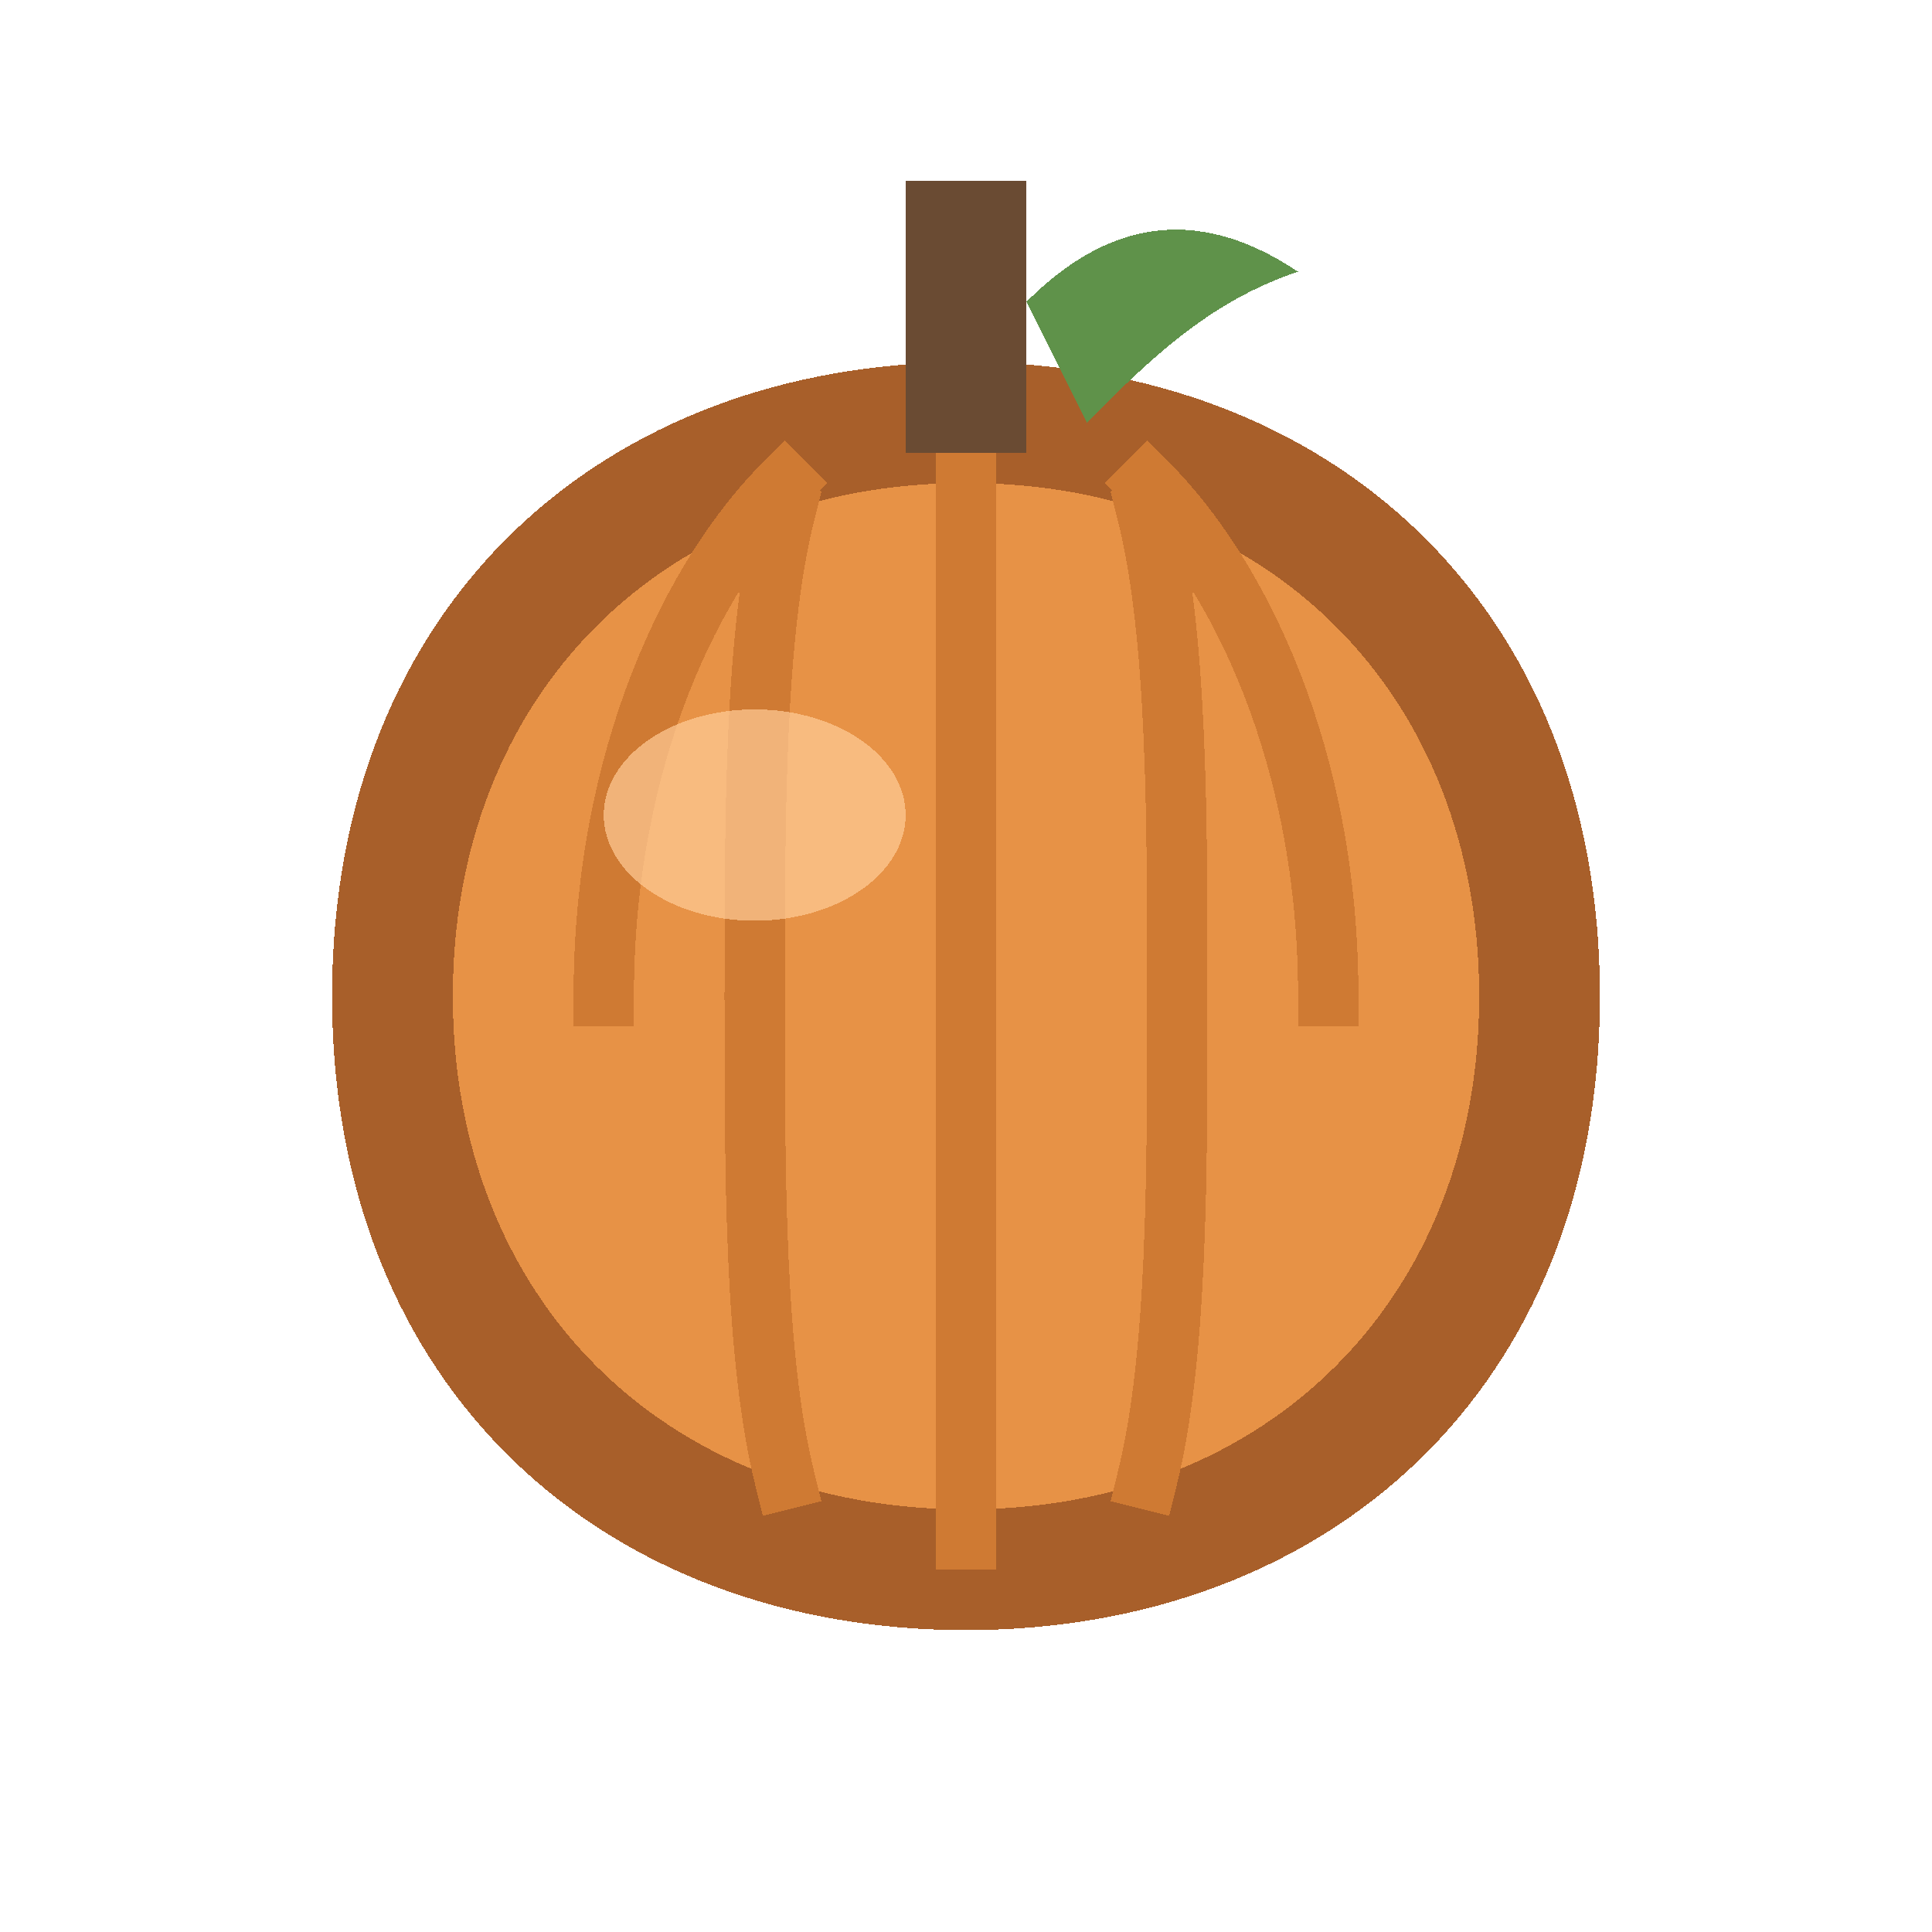
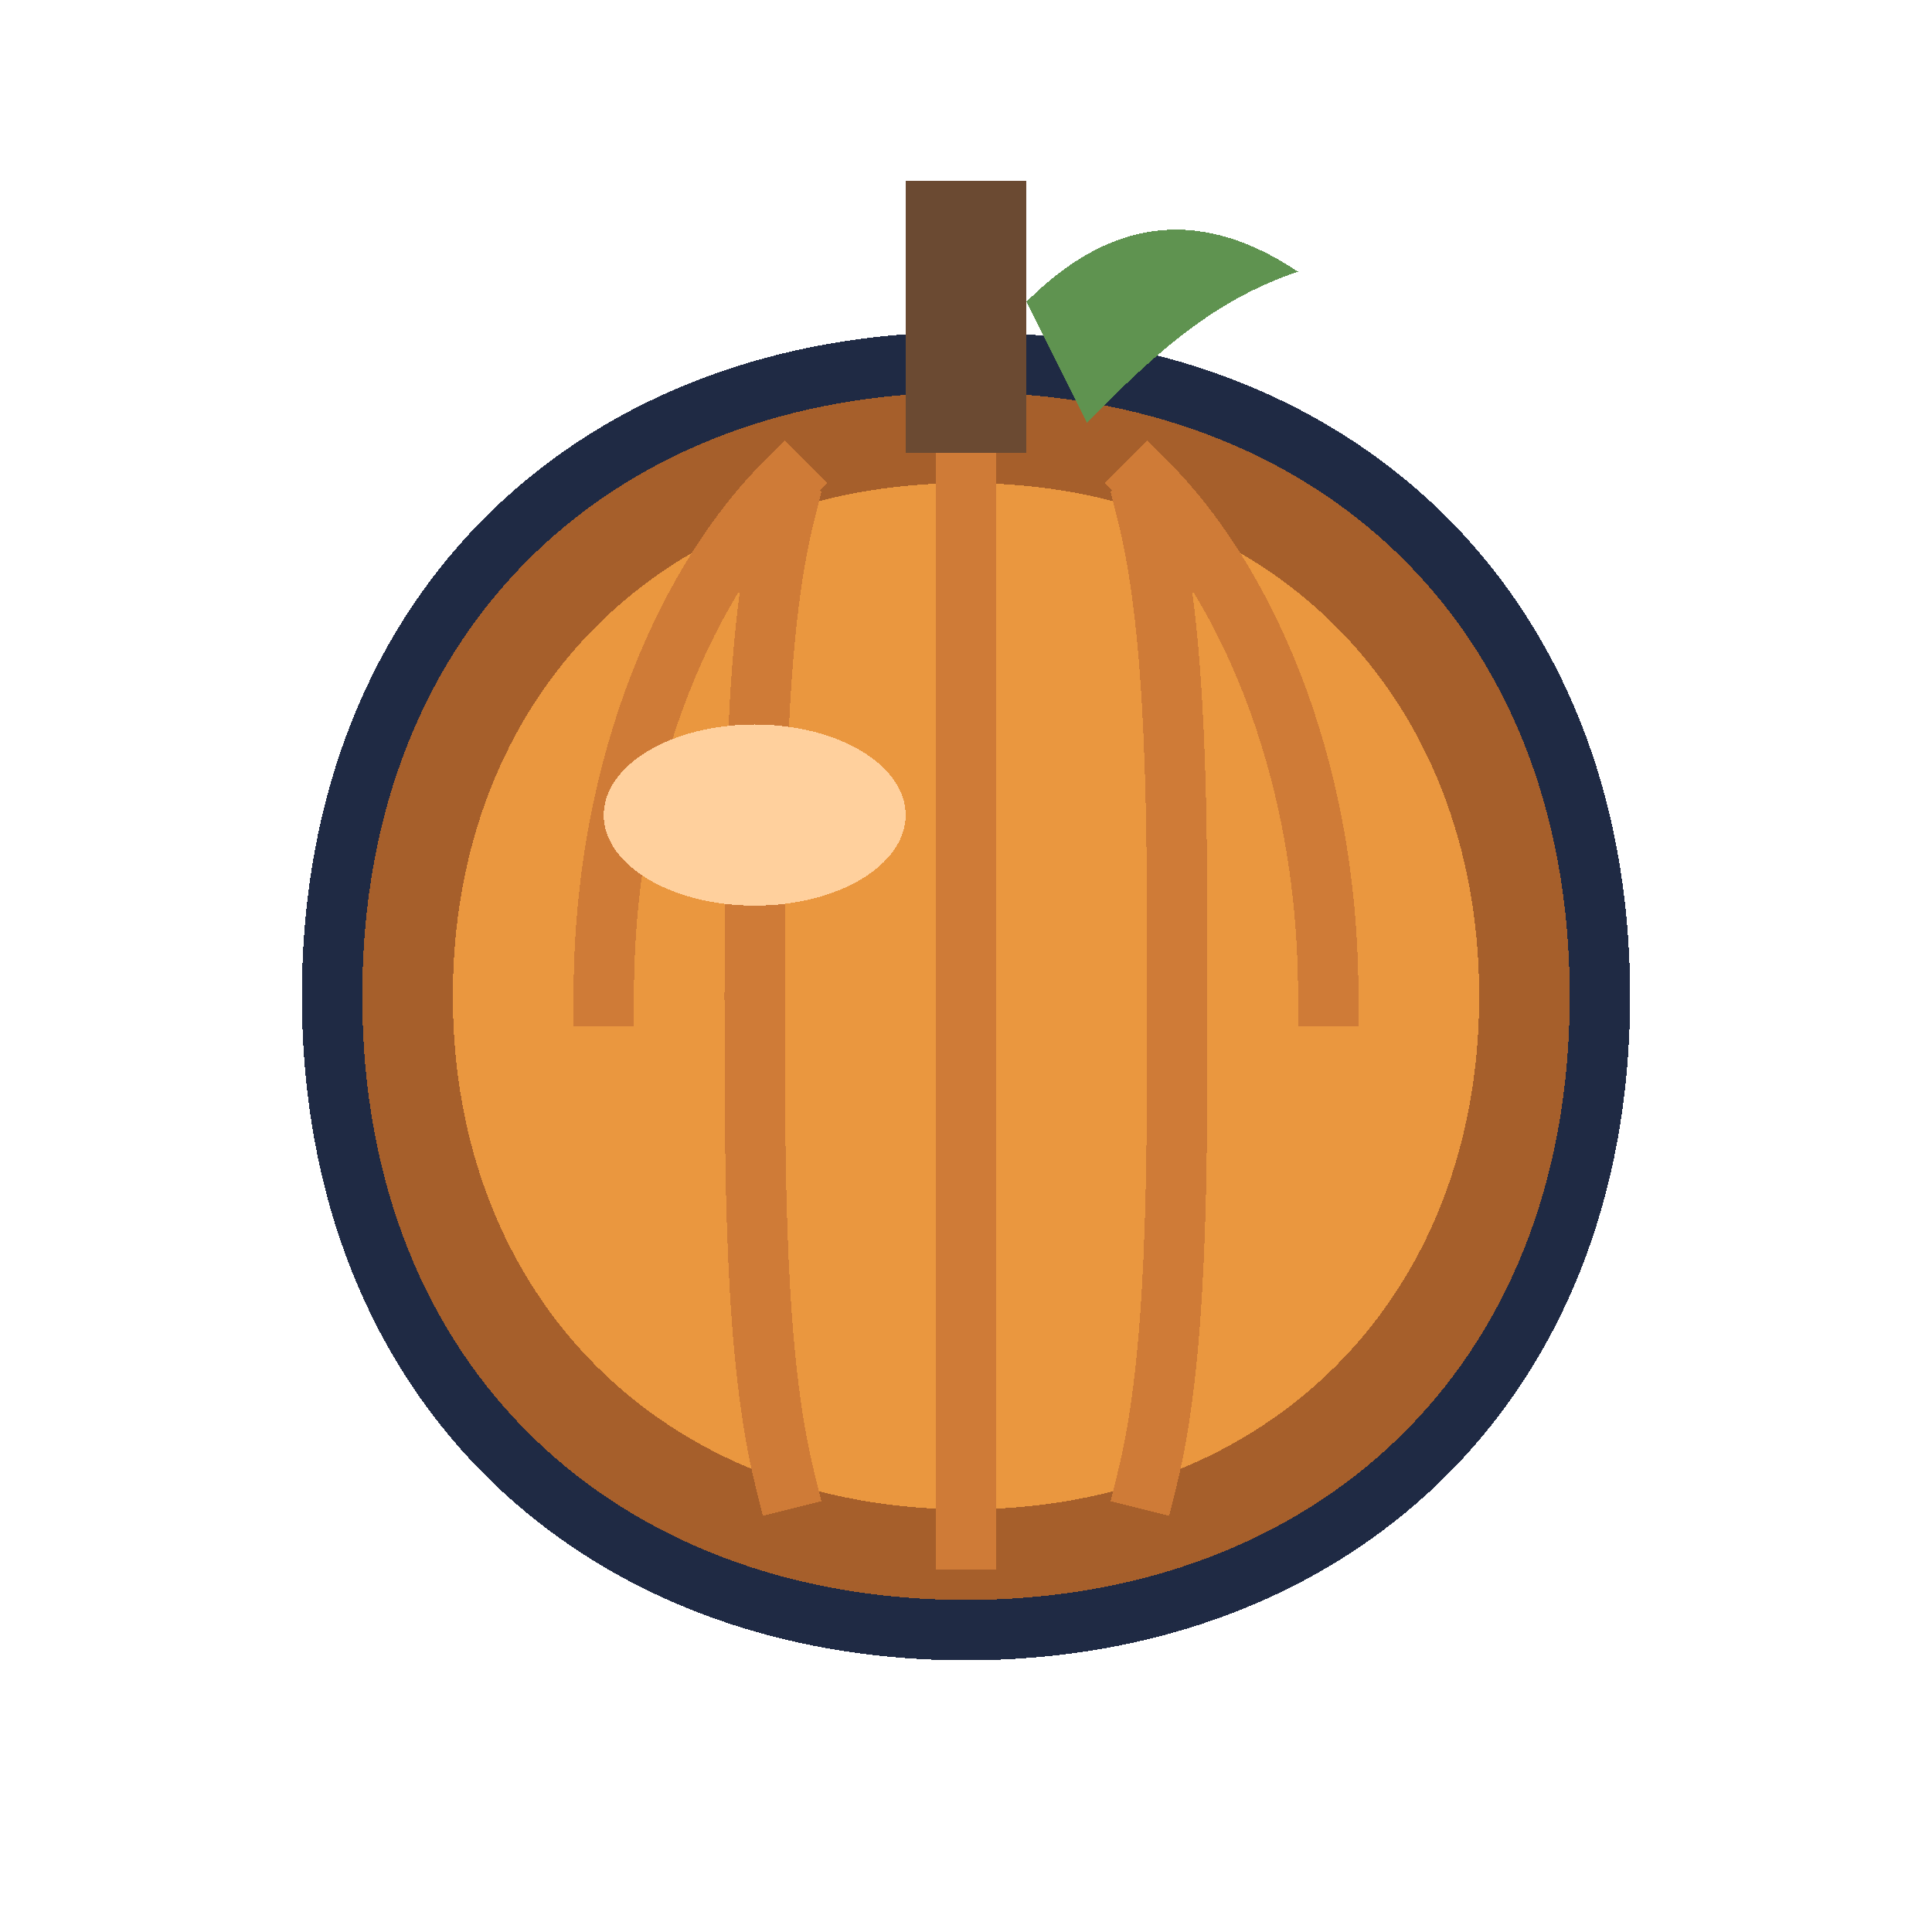
<svg xmlns="http://www.w3.org/2000/svg" viewBox="0 0 64 64" shape-rendering="crispEdges" role="img" aria-label="pumpkin">
  <rect width="64" height="64" fill="transparent" />
-   <path d="M32 12c-12 0-21 8-21 21s9 21 21 21 21-8 21-21-9-21-21-21Z" fill="#a85f2a" />
-   <path d="M32 16c-10 0-17 7-17 17s7 17 17 17 17-7 17-17-7-17-17-17Z" fill="#e79246" />
-   <path d="M20 33c0-8 3-14 6-17M26 49c-1-4-1-10-1-16s0-12 1-16M32 51c0-5 0-11 0-18s0-13 0-18M38 49c1-4 1-10 1-16s0-12-1-16M44 33c0-8-3-14-6-17" fill="none" stroke="#cf7a33" stroke-width="2" stroke-linecap="square" />
-   <ellipse cx="25" cy="27" rx="5" ry="3.5" fill="#ffcc97" opacity="0.7" />
-   <rect x="30" y="6" width="4" height="9" fill="#6a4b33" />
-   <path d="M34 10c3-3 6-3 9-1-3 1-5 3-7 5Z" fill="#5f924a" />
+   <path d="M32 12c-12 0-21 8-21 21s9 21 21 21 21-8 21-21-9-21-21-21Z" fill="#a65f2b" stroke="#1f2a44" stroke-width="2" />
+   <path d="M32 16c-10 0-17 7-17 17s7 17 17 17 17-7 17-17-7-17-17-17Z" fill="#ea973f" />
+   <path d="M20 33c0-8 3-14 6-17M26 49c-1-4-1-10-1-16s0-12 1-16M32 51c0-5 0-11 0-18s0-13 0-18M38 49c1-4 1-10 1-16s0-12-1-16M44 33c0-8-3-14-6-17" fill="none" stroke="#cf7b37" stroke-width="2" stroke-linecap="square" />
+   <ellipse cx="25" cy="27" rx="5" ry="3" fill="#ffd09d" />
+   <rect x="30" y="6" width="4" height="9" fill="#6b4a32" />
+   <path d="M34 10c3-3 6-3 9-1-3 1-5 3-7 5Z" fill="#5f9350" />
</svg>
